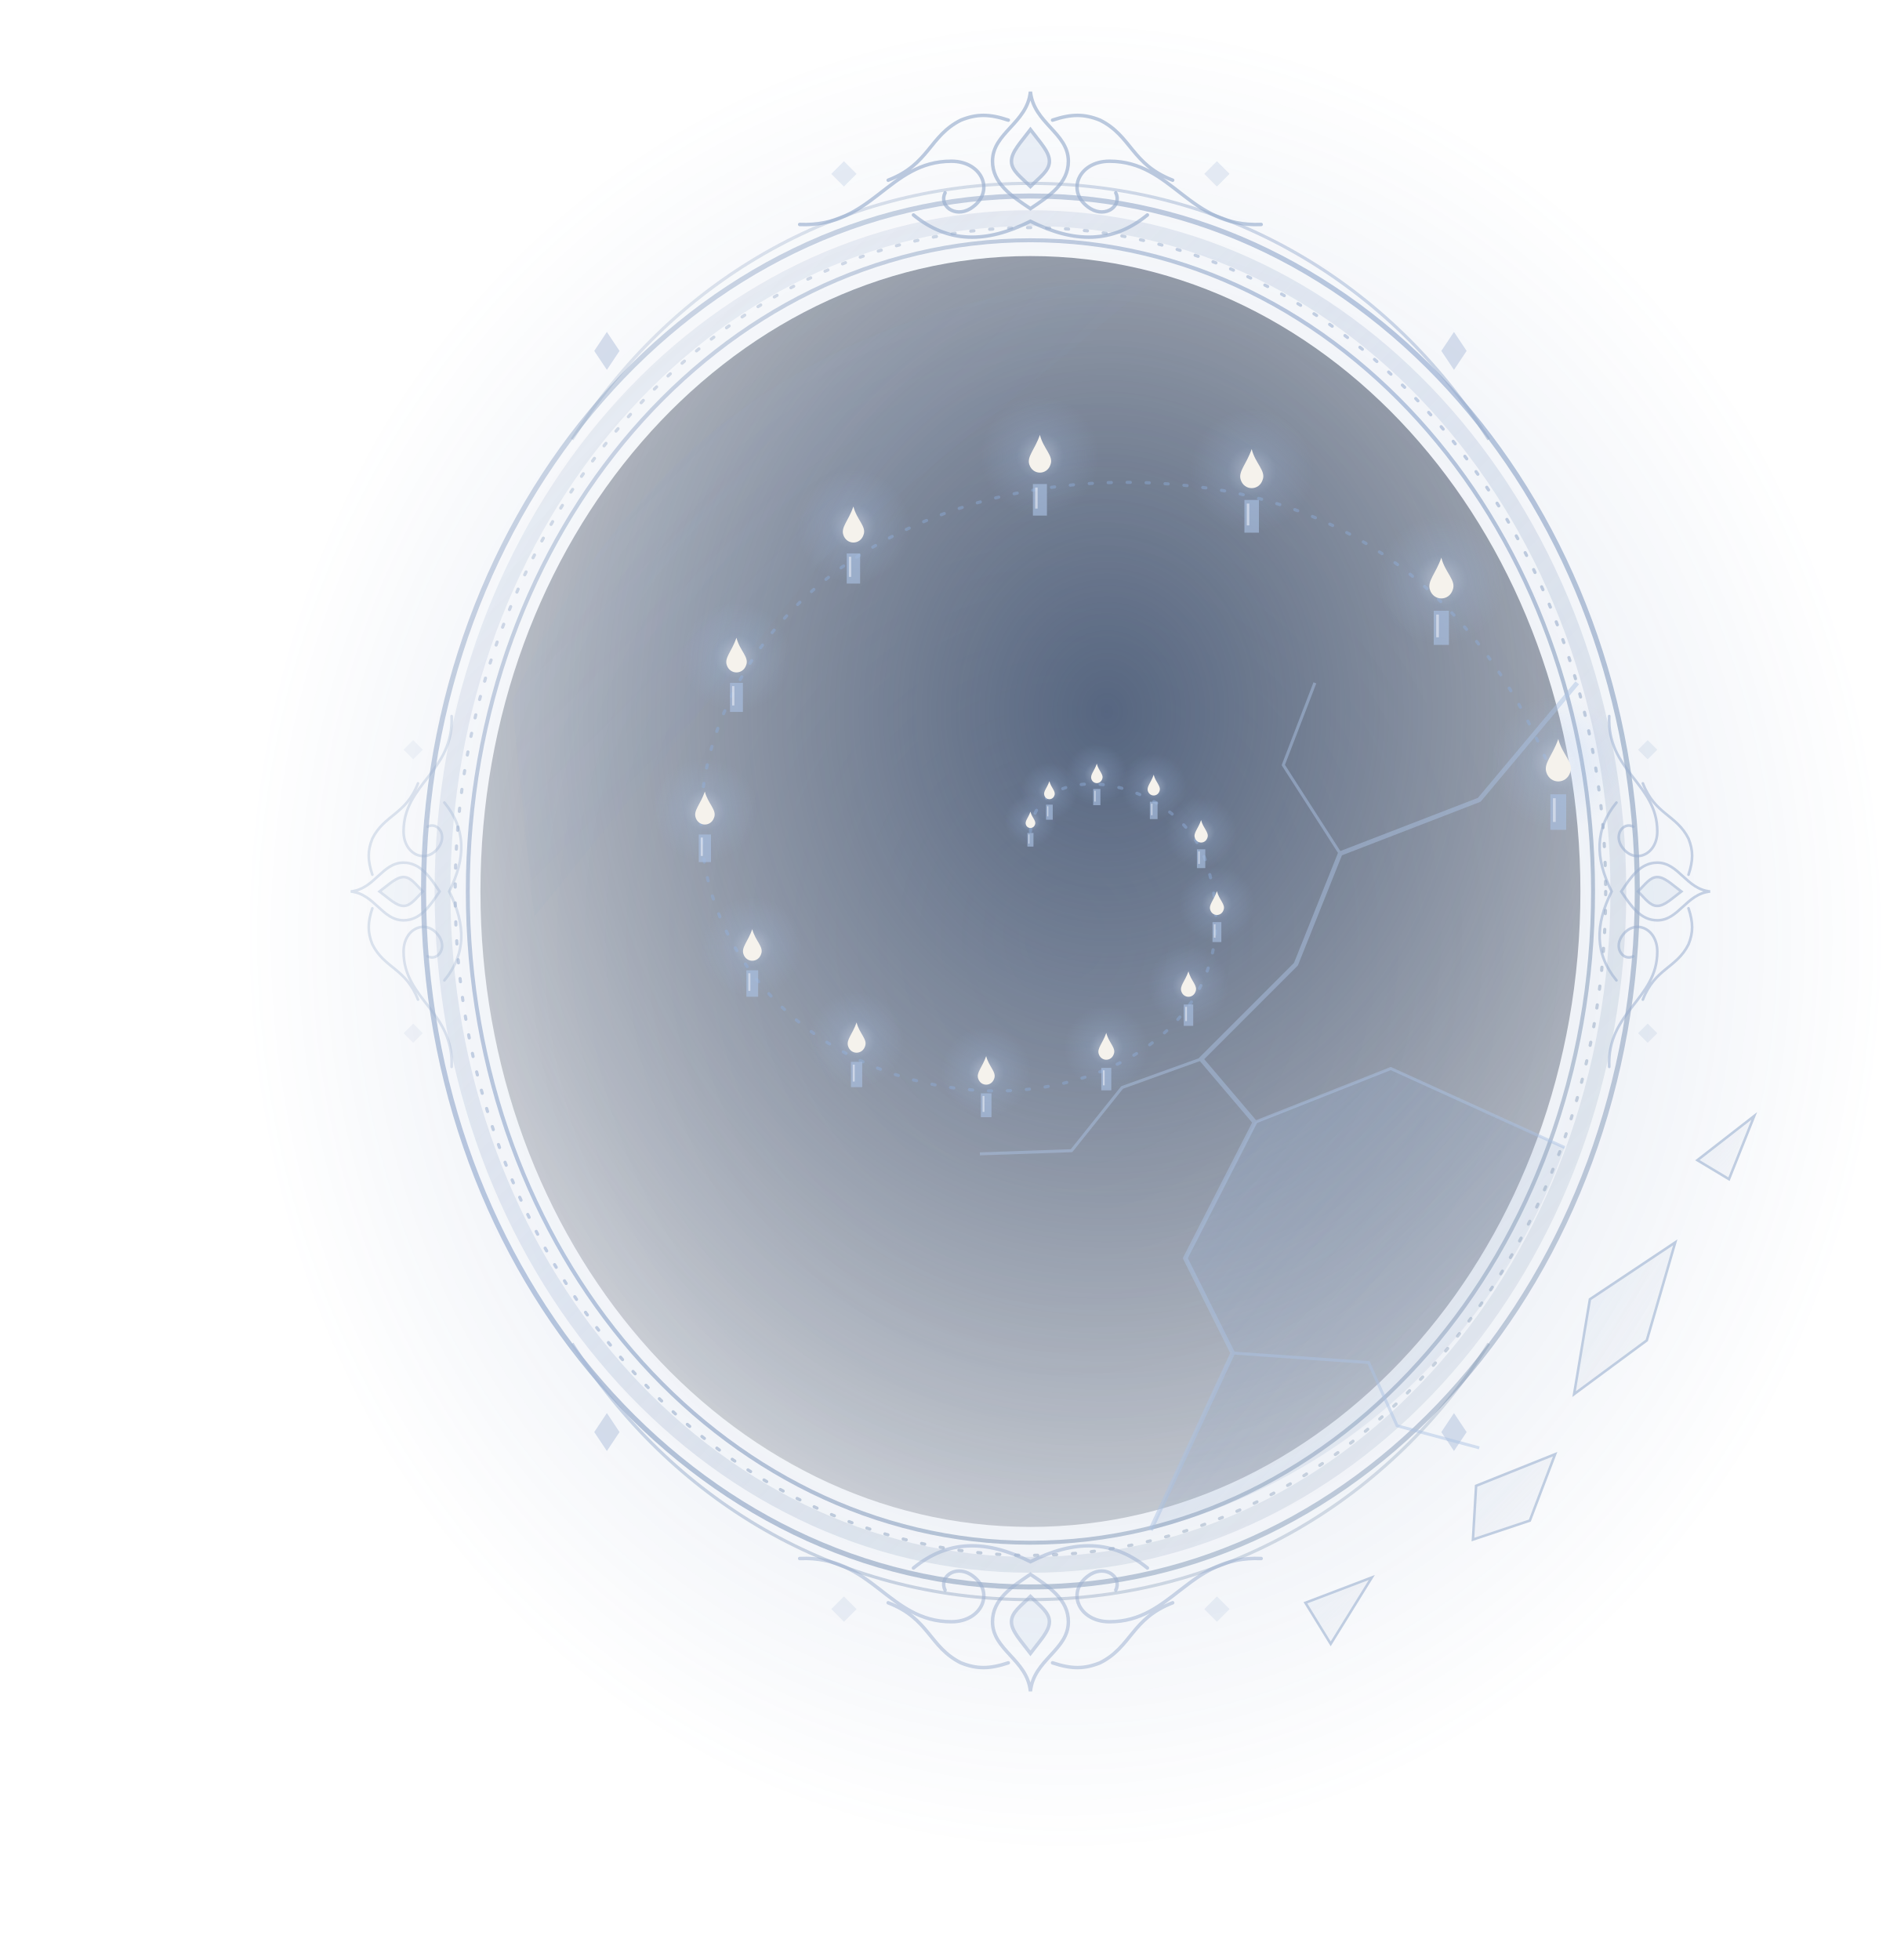
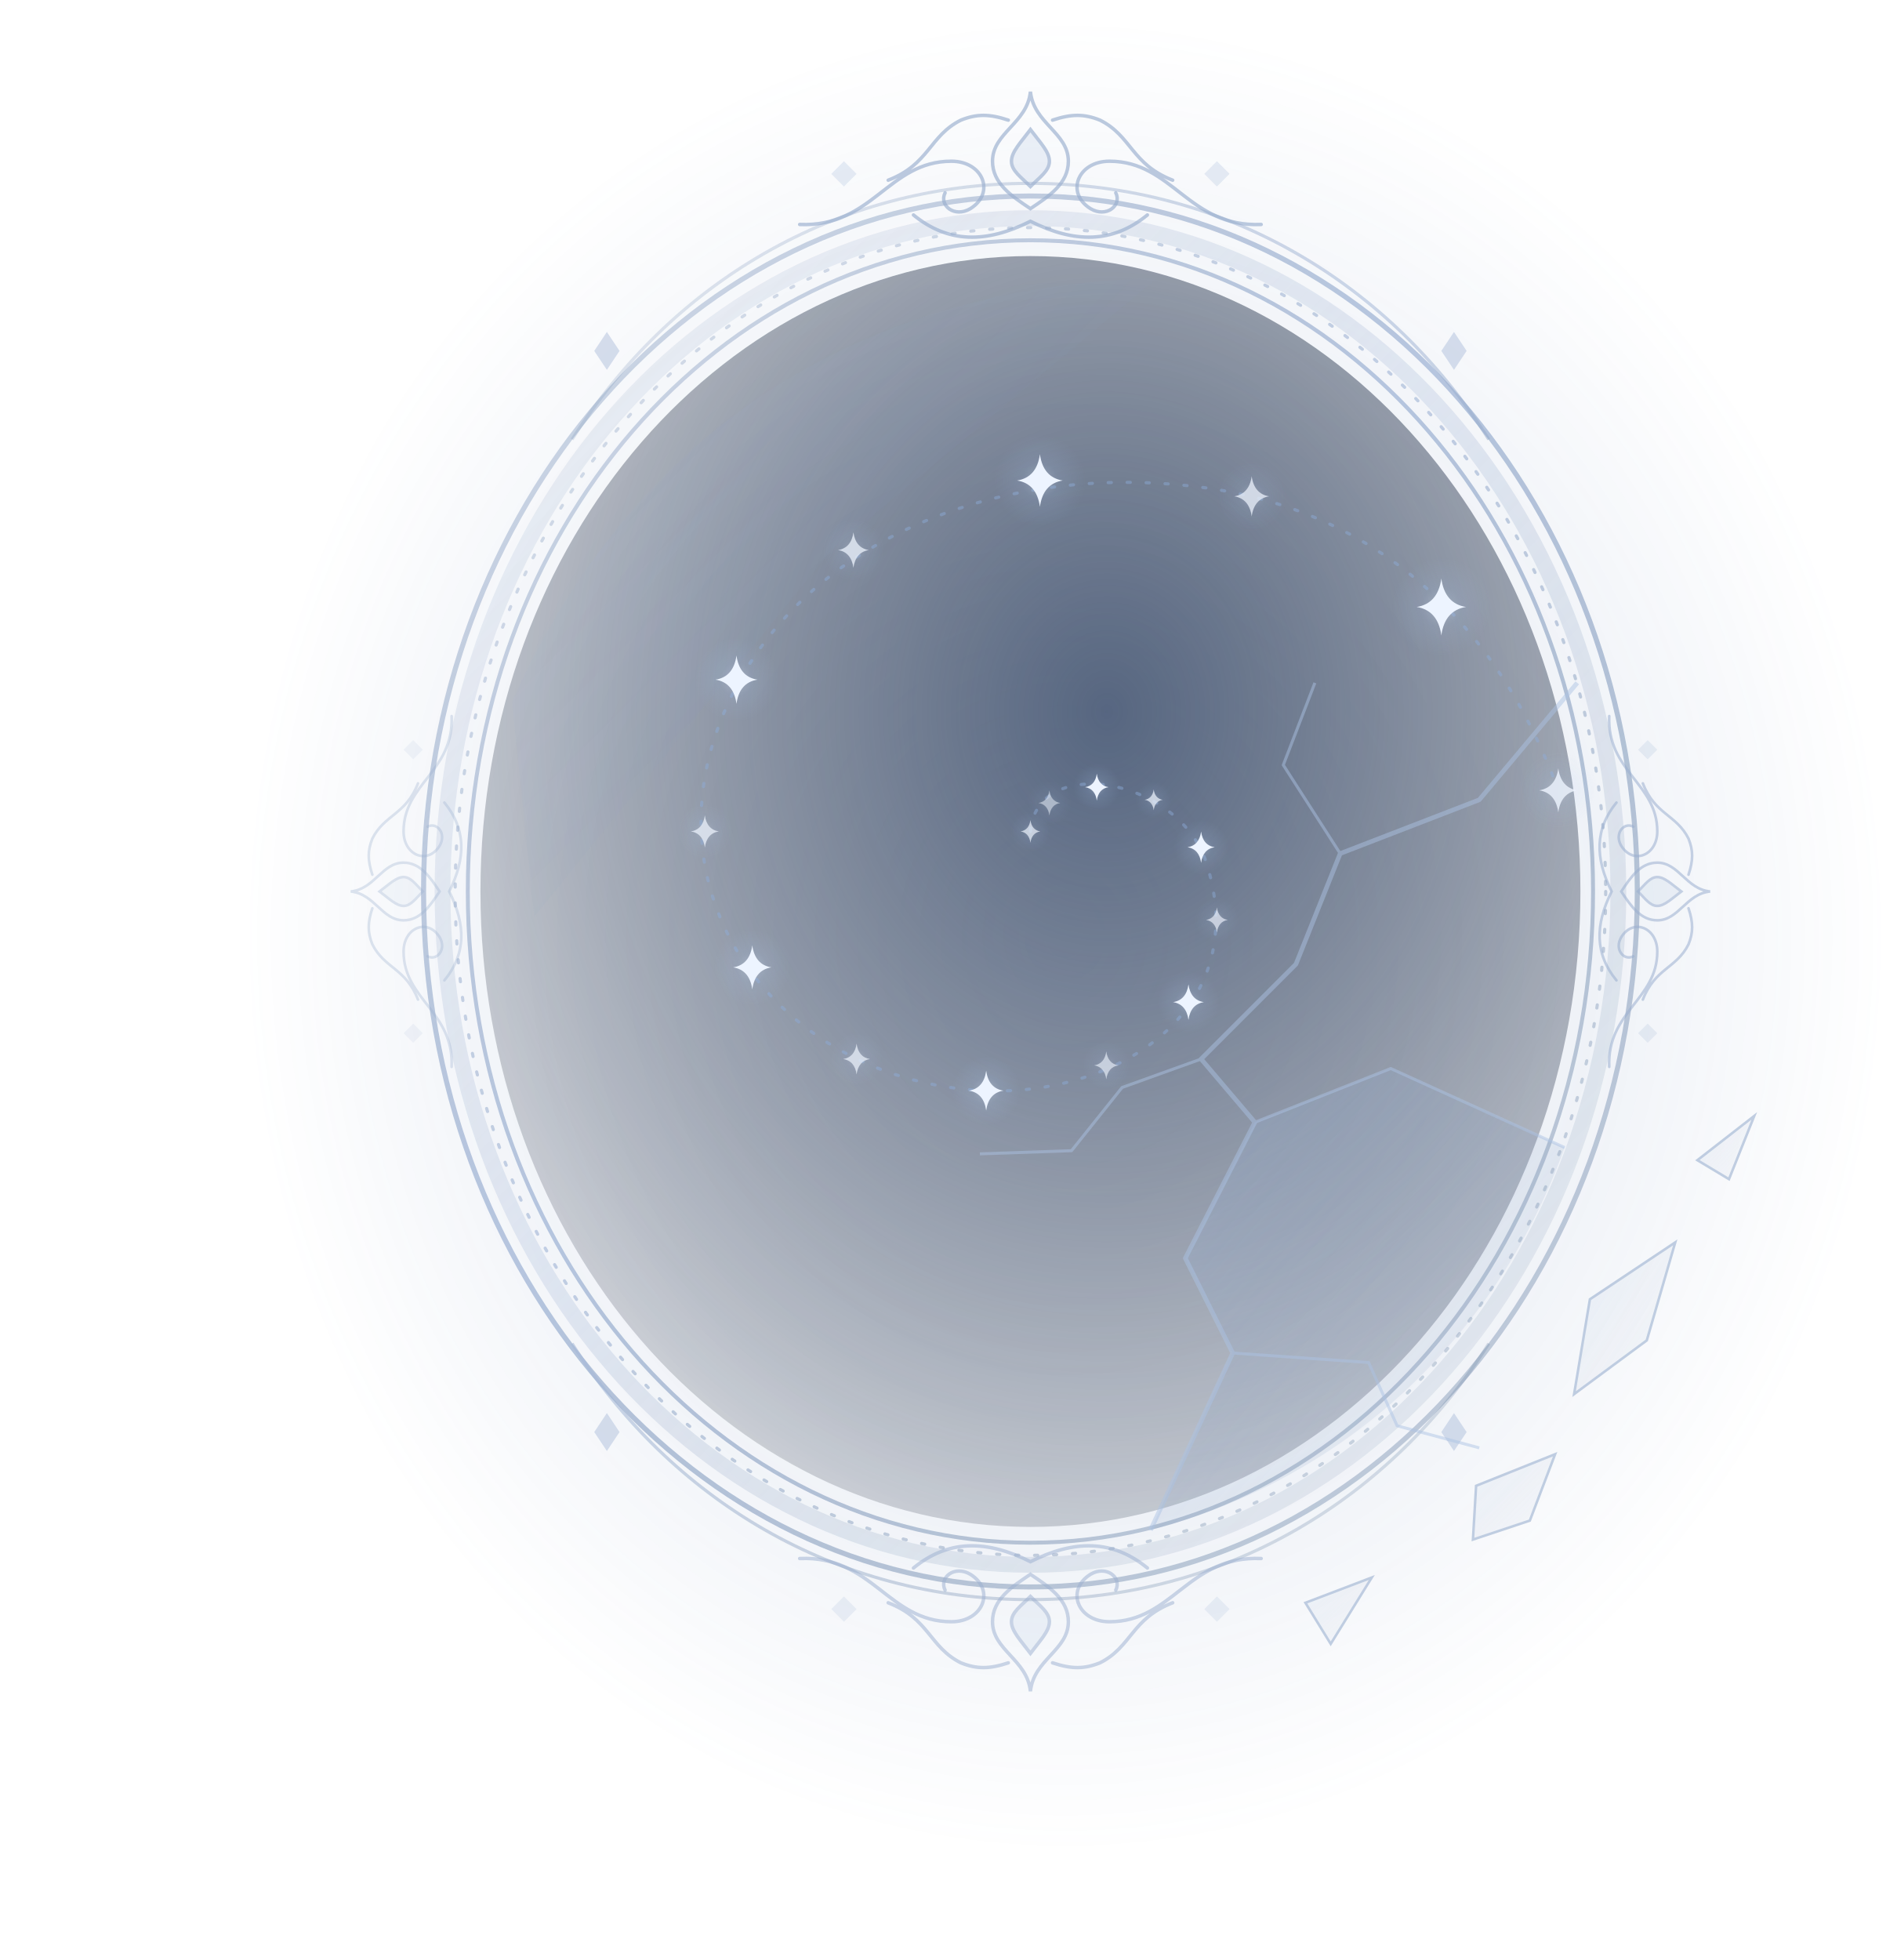
<svg xmlns="http://www.w3.org/2000/svg" viewBox="0 0 600 620">
  <defs>
    <radialGradient id="mist">
      <stop stop-color="#6d90cb" stop-opacity=".19" />
      <stop offset=".58" stop-color="#4a6da8" stop-opacity=".1" />
      <stop offset="1" stop-color="#4a6da8" stop-opacity="0" />
    </radialGradient>
    <radialGradient id="glass" cx=".57" cy=".36" r=".7">
      <stop stop-color="#293c5c" stop-opacity=".76" />
      <stop offset="1" stop-color="#131d30" stop-opacity=".14" />
    </radialGradient>
    <linearGradient id="silver" x2=".86" y2="1">
      <stop stop-color="#6883ac" stop-opacity=".18" />
      <stop offset=".48" stop-color="#a6b9d8" stop-opacity=".8" />
      <stop offset="1" stop-color="#547297" stop-opacity=".28" />
    </linearGradient>
    <linearGradient id="shard" x2="1" y2="1">
      <stop stop-color="#afc8ec" stop-opacity=".28" />
      <stop offset="1" stop-color="#526f9d" stop-opacity=".03" />
    </linearGradient>
-     <radialGradient id="candlelight">
-       <stop stop-color="#f2f5ff" stop-opacity=".45" />
-       <stop offset=".4" stop-color="#a8c5ef" stop-opacity=".16" />
+     <radialGradient id="sparkle-glow">
+       <stop stop-color="#f2f5ff" stop-opacity=".34" />
+       <stop offset=".4" stop-color="#a8c5ef" stop-opacity=".13" />
      <stop offset="1" stop-color="#a8c5ef" stop-opacity="0" />
    </radialGradient>
-     <g id="candle">
-       <circle cy="-7" r="17" fill="url(#candlelight)" />
-       <path d="M-2 1h4v9h-4z" fill="#a9c0e2" opacity=".65" />
-       <path d="M0-13C1-9 4-7 3-4.5 2-1.5-2-1.5-3-4.5c-.8-2.3 1.5-4.2 3-8.5Z" fill="#f5f2ec" />
-       <path d="M-1 2v6" stroke="#e4e8f2" stroke-width=".7" opacity=".65" />
+     <g id="sparkle">
+       <circle r="13" fill="url(#sparkle-glow)" />
+       <path d="M0-7.5Q.9-.9 6.5 0 .9.9 0 7.5-.9.9-6.5 0-.9-.9 0-7.5Z" fill="#edf4ff" />
    </g>
    <g id="filigree" fill="none" stroke-linecap="round">
      <path d="M-73 13c23 1 28-20 48-20 10 0 14 10 6 15-5 3-10-1-8-5                M73 13c-23 1-28-20-48-20-10 0-14 10-6 15 5 3 10-1 8-5                M-45-1c13-5 13-14 23-19 5-2 9-2 15 0                M45-1c-13-5-13-14-23-19-5-2-9-2-15 0                M-37 10c11 9 23 9 37 2 14 7 26 7 37-2                M0-29c1 10 12 13 12 22C12 0 6 4 0 8-6 4-12 0-12-7c0-9 11-12 12-22Z" />
      <path d="M0-17c3 4 6 7 6 10S3-2 0 1c-3-3-6-5-6-8s3-6 6-10Z" fill="#a6b9d8" fill-opacity=".28" />
      <path d="m-55-3-4-4-4 4 4 4Zm110 0 4-4 4 4-4 4Z" fill="#a6b9d8" fill-opacity=".4" stroke="none" />
    </g>
  </defs>
  <ellipse cx="337" cy="296" rx="258" ry="293" fill="url(#mist)" />
  <ellipse cx="326" cy="282" rx="174" ry="201" fill="url(#glass)" />
  <path d="M162 222C203 130 280 90 366 88L263 174 169 290Z" fill="url(#shard)" opacity=".33" />
  <path d="M397 355l-22 43 15 30-26 56c61-16 109-60 131-121l-55-25Z" fill="url(#shard)" />
  <g fill="none" stroke="url(#silver)">
    <ellipse cx="326" cy="282" rx="186" ry="213" stroke-width="5" opacity=".35" />
    <ellipse cx="326" cy="282" rx="192" ry="220" stroke-width="1.6" />
    <ellipse cx="326" cy="282" rx="178" ry="206" stroke-width="1.25" />
    <ellipse cx="326" cy="282" rx="182" ry="210" stroke-dasharray="1 5" stroke-linecap="round" opacity=".82" />
    <path d="M181 139c31-49 83-81 145-81s114 32 145 81              M181 425c31 49 83 81 145 81s114-32 145-81" opacity=".7" />
  </g>
  <g stroke="#9aafcf" stroke-width="1.1">
    <use href="#filigree" transform="translate(326 58)" opacity=".66" />
    <use href="#filigree" transform="translate(326 506) rotate(180)" opacity=".51" />
    <use href="#filigree" transform="translate(519 282) rotate(90) scale(.76)" opacity=".55" />
    <use href="#filigree" transform="translate(133 282) rotate(-90) scale(.76)" opacity=".33" />
  </g>
  <g fill="#a6b9d8" opacity=".45">
    <path d="m456 111 4-6 4 6-4 6Zm-268 0 4-6 4 6-4 6Zm268 342 4-6 4 6-4 6Zm-268 0 4-6 4 6-4 6Z" />
  </g>
  <g fill="none" stroke="#abc2e3" stroke-linejoin="round" opacity=".48">
    <path d="m364 484 26-56-15-30 22-43-17-20 30-30 14-35 44-17 31-37" stroke-width="1.45" />
    <path d="m390 428 43 3 9 20 26 7m-71-103 43-17 55 25m-71-93-18-28 10-26m-36 119-25 9-16 20-29 1" stroke-width=".95" />
  </g>
  <g fill="url(#shard)" stroke="#829dc4" stroke-width=".8" opacity=".48">
    <path d="m503 411 27-18-9 31-23 17Z" />
    <path d="m467 470 25-10-8 21-18 6Z" />
    <path d="m413 507 21-8-13 21Z" />
    <path d="m537 367 18-14-8 20Z" />
  </g>
  <path d="M326 263C328 238 374 246 382 274c14 46-29 73-71 71            -62-3-106-58-83-117 22-56 87-82 151-74 57 7 95 44 114 96" fill="none" stroke="#8daedb" stroke-opacity=".44" stroke-linecap="round" stroke-dasharray="1 5" />
-   <use href="#candle" transform="translate(326 263) scale(.48)" />
-   <use href="#candle" transform="translate(332 254) scale(.53)" />
-   <use href="#candle" transform="translate(347 249) scale(.57)" />
-   <use href="#candle" transform="translate(365 253) scale(.61)" />
-   <use href="#candle" transform="translate(380 268) scale(.66)" />
-   <use href="#candle" transform="translate(385 291) scale(.7)" />
-   <use href="#candle" transform="translate(376 317) scale(.75)" />
-   <use href="#candle" transform="translate(350 337) scale(.79)" />
-   <use href="#candle" transform="translate(312 345) scale(.84)" />
-   <use href="#candle" transform="translate(271 335) scale(.89)" />
-   <use href="#candle" transform="translate(238 306) scale(.93)" />
-   <use href="#candle" transform="translate(223 263) scale(.97)" />
-   <use href="#candle" transform="translate(233 215) scale(1.02)" />
-   <use href="#candle" transform="translate(270 174) scale(1.06)" />
-   <use href="#candle" transform="translate(329 152) scale(1.11)" />
-   <use href="#candle" transform="translate(396 157) scale(1.15)" />
-   <use href="#candle" transform="translate(456 192) scale(1.2)" />
-   <use href="#candle" transform="translate(493 250) scale(1.25)" />
+   <use href="#sparkle" transform="translate(326 263) scale(.48)" opacity=".72" />
+   <use href="#sparkle" transform="translate(332 254) scale(.53)" opacity=".54" />
+   <use href="#sparkle" transform="translate(347 249) scale(.57)" />
+   <use href="#sparkle" transform="translate(365 253) scale(.44)" opacity=".74" />
+   <use href="#sparkle" transform="translate(380 268) scale(.66)" />
+   <use href="#sparkle" transform="translate(385 291) scale(.53)" opacity=".68" />
+   <use href="#sparkle" transform="translate(376 317) scale(.75)" />
+   <use href="#sparkle" transform="translate(350 337) scale(.59)" opacity=".65" />
+   <use href="#sparkle" transform="translate(312 345) scale(.84)" />
+   <use href="#sparkle" transform="translate(271 335) scale(.65)" opacity=".72" />
+   <use href="#sparkle" transform="translate(238 306) scale(.93)" />
+   <use href="#sparkle" transform="translate(223 263) scale(.68)" opacity=".74" />
+   <use href="#sparkle" transform="translate(233 215) scale(1.02)" />
+   <use href="#sparkle" transform="translate(270 174) scale(.75)" opacity=".76" />
+   <use href="#sparkle" transform="translate(329 152) scale(1.11)" />
+   <use href="#sparkle" transform="translate(396 157) scale(.85)" opacity=".75" />
+   <use href="#sparkle" transform="translate(456 192) scale(1.2)" />
+   <use href="#sparkle" transform="translate(493 250) scale(.93)" opacity=".83" />
</svg>
